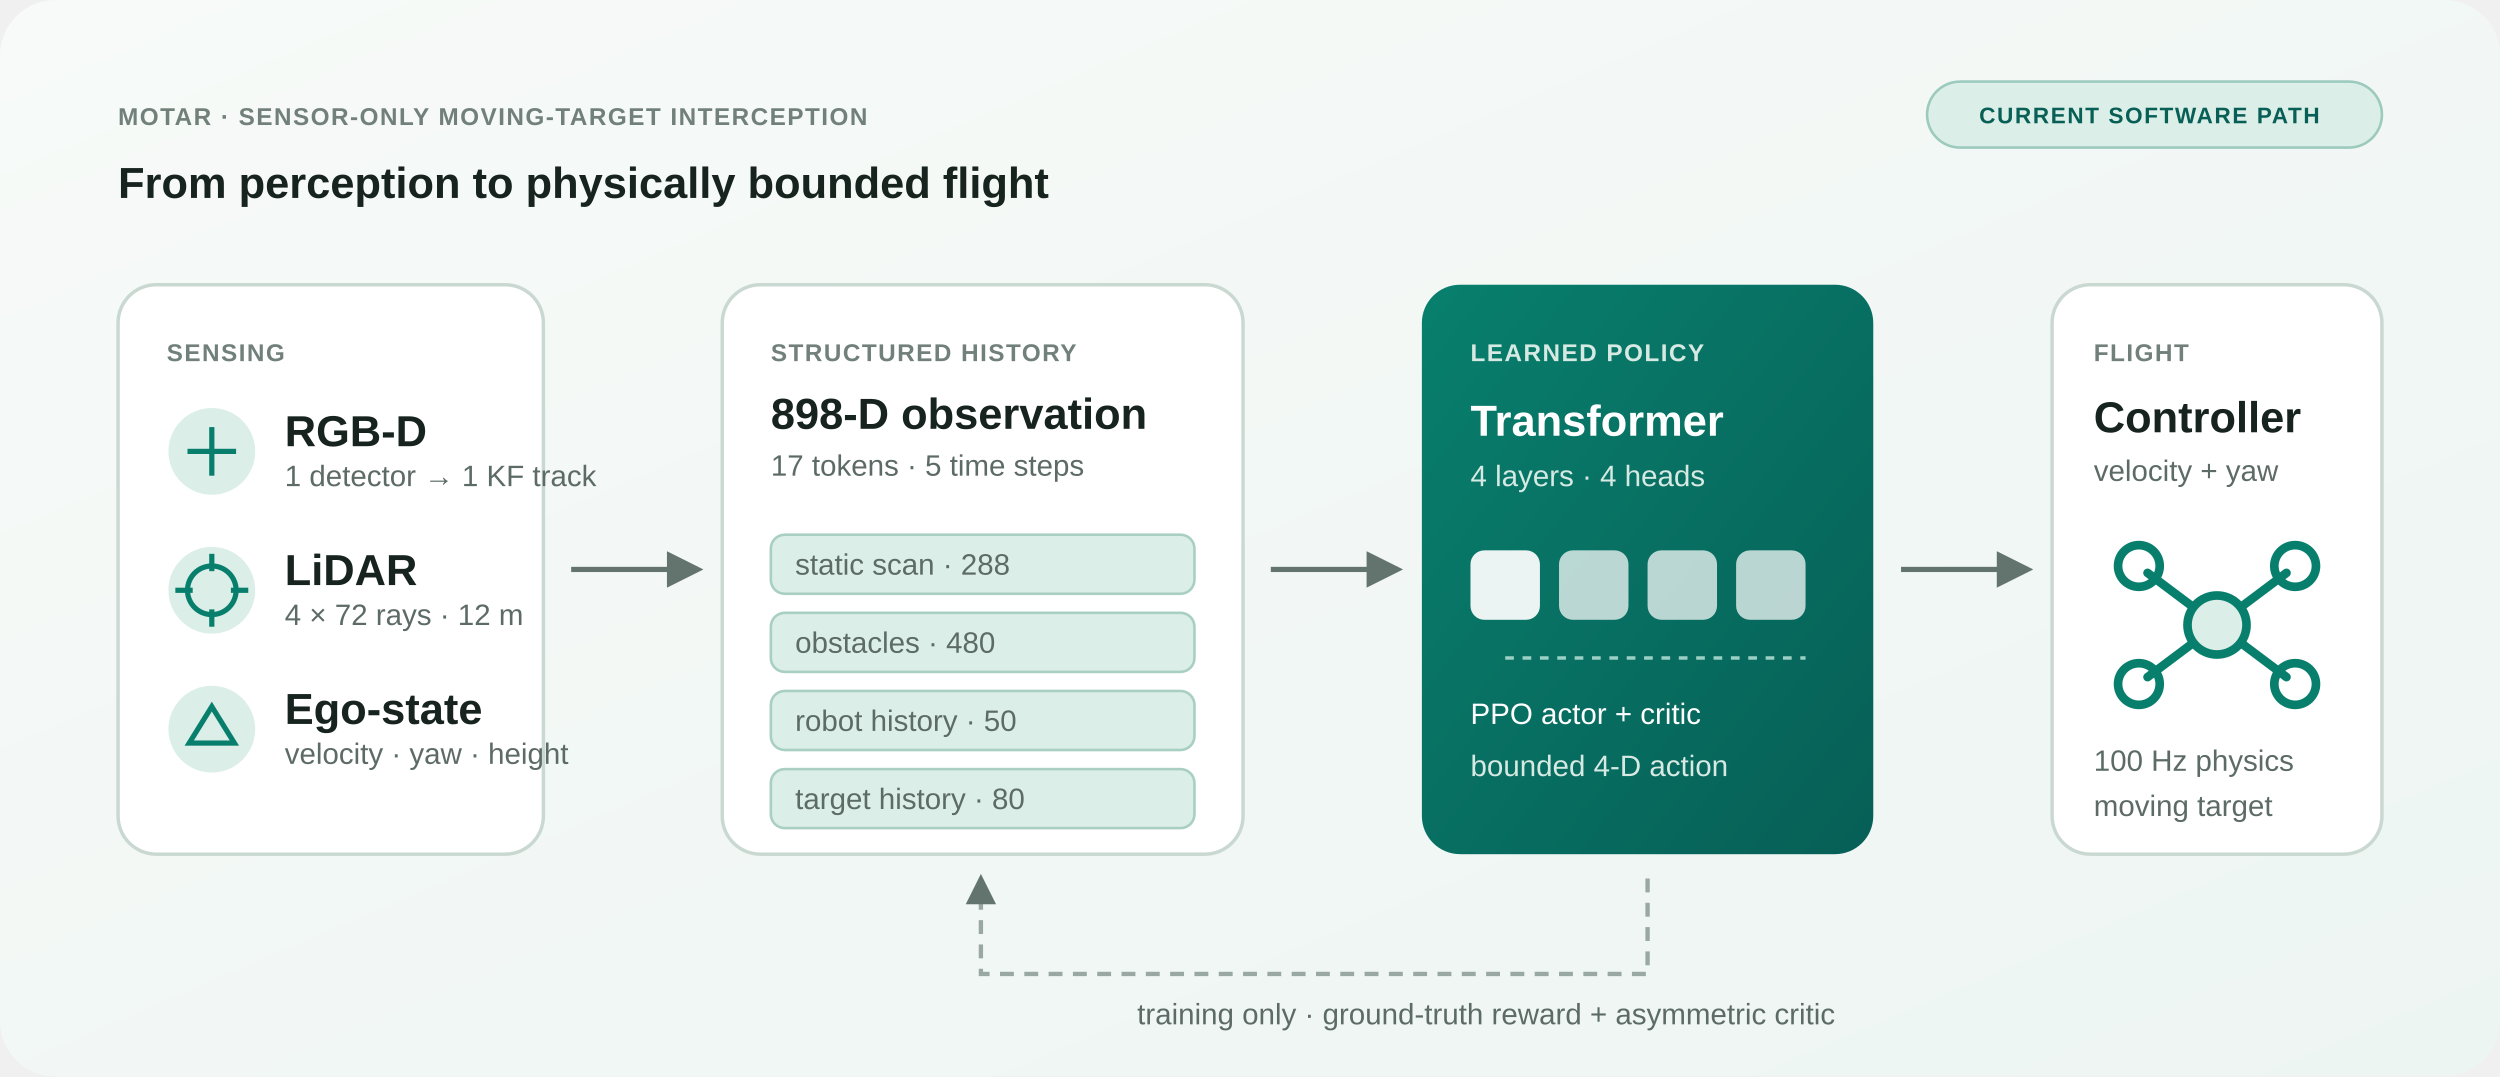
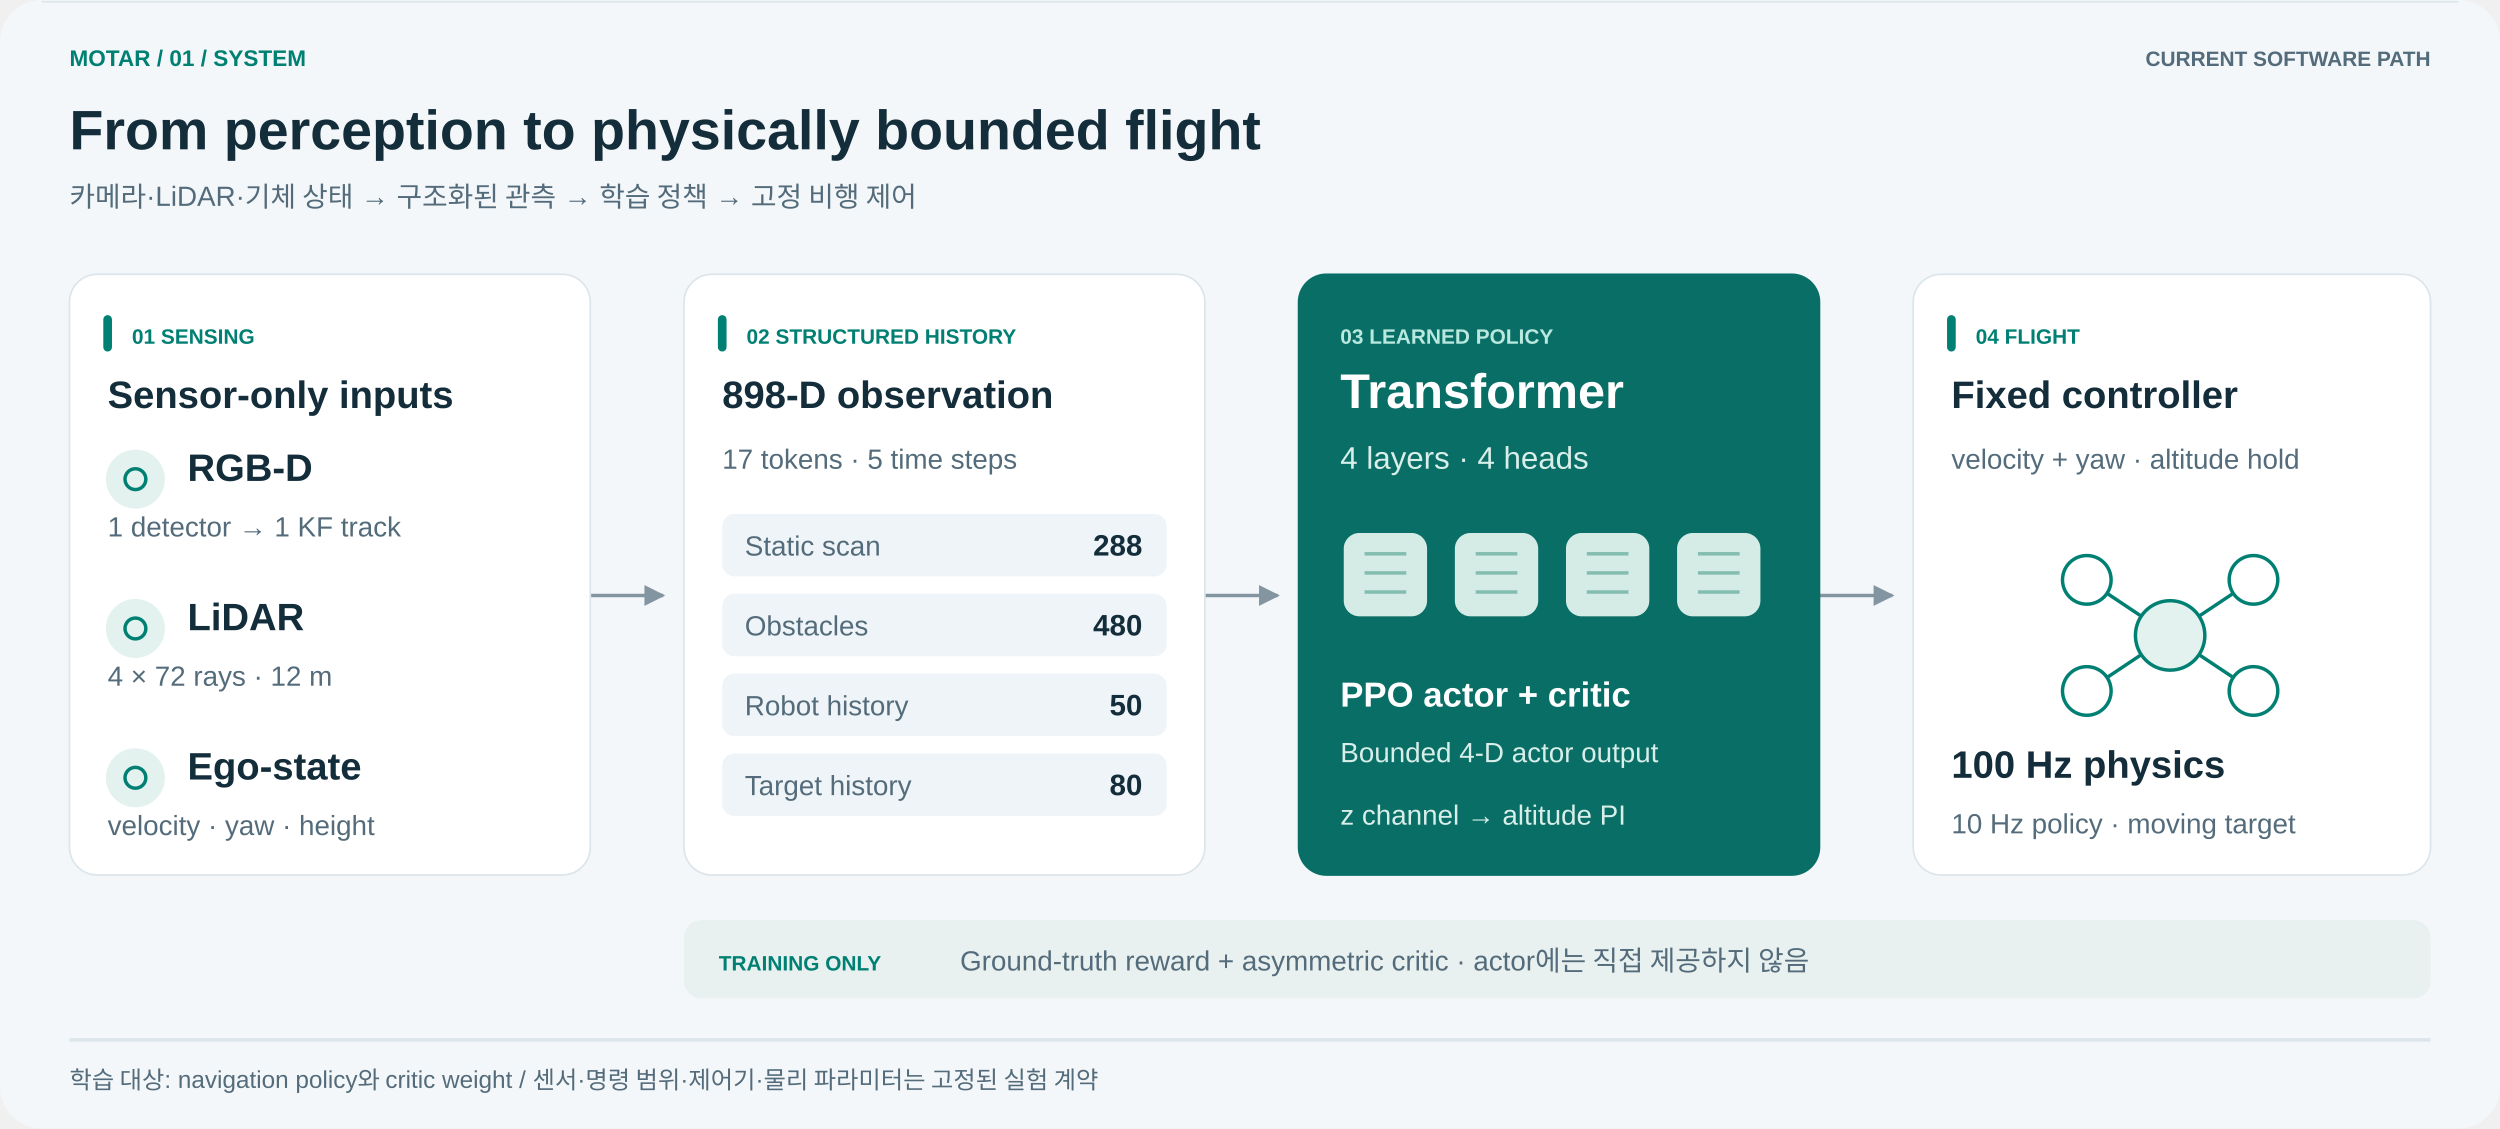
- <svg xmlns="http://www.w3.org/2000/svg" width="1440" height="620" viewBox="0 0 1440 620" role="img" aria-labelledby="title desc">
+ <svg xmlns="http://www.w3.org/2000/svg" width="1440" height="650" viewBox="0 0 1440 650" role="img" aria-labelledby="title desc">
  <defs>
-     <linearGradient id="bg" x1="0" y1="0" x2="1" y2="1">
-       <stop offset="0" stop-color="#f7faf8" />
-       <stop offset="1" stop-color="#edf5f2" />
-     </linearGradient>
-     <linearGradient id="policy" x1="0" y1="0" x2="1" y2="1">
-       <stop offset="0" stop-color="#087f6d" />
-       <stop offset="1" stop-color="#075f56" />
-     </linearGradient>
-     <marker id="arrow" viewBox="0 0 10 10" refX="8.5" refY="5" markerWidth="7" markerHeight="7" orient="auto-start-reverse">
-       <path d="M 0 0 L 10 5 L 0 10 z" fill="#63736d" />
+     <marker id="arrow" viewBox="0 0 10 10" refX="9" refY="5" markerWidth="6" markerHeight="6" orient="auto">
+       <path d="M0 0L10 5L0 10Z" fill="#8395A1" />
    </marker>
-     <style>
-       .label{font:700 25px Arial,sans-serif;fill:#17231f}.small{font:500 17px Arial,sans-serif;fill:#5d6b66}.tiny{font:600 14px Arial,sans-serif;fill:#71807a;letter-spacing:.06em}.badge{font:700 13px Arial,sans-serif;fill:#075f56;letter-spacing:.07em}.box{fill:#fff;stroke:#cad8d2;stroke-width:2}.line{fill:none;stroke:#63736d;stroke-width:3;marker-end:url(#arrow)}.token{fill:#dceee8;stroke:#a8cfc2;stroke-width:1.5}.white{fill:#fff}.muted{fill:#d6e9e3}
-     </style>
  </defs>
-   <rect width="1440" height="620" rx="32" fill="url(#bg)" />
-   <text x="68" y="72" class="tiny">MOTAR · SENSOR-ONLY MOVING-TARGET INTERCEPTION</text>
-   <text x="68" y="114" class="label" font-size="32">From perception to physically bounded flight</text>
-   <rect x="1110" y="47" width="262" height="38" rx="19" fill="#dceee8" stroke="#9ccabd" stroke-width="1.5" />
-   <text x="1140" y="71" class="badge">CURRENT SOFTWARE PATH</text>
-   <g transform="translate(68 164)">
-     <rect class="box" width="245" height="328" rx="22" />
-     <text x="28" y="44" class="tiny">SENSING</text>
-     <g transform="translate(28 70)">
-       <circle cx="26" cy="26" r="25" fill="#dceee8" />
-       <path d="M12 26h28M26 12v28" stroke="#087f6d" stroke-width="3" />
-       <text x="68" y="23" class="label">RGB-D</text>
-       <text x="68" y="46" class="small">1 detector → 1 KF track</text>
-     </g>
-     <g transform="translate(28 150)">
-       <circle cx="26" cy="26" r="25" fill="#dceee8" />
-       <circle cx="26" cy="26" r="14" fill="none" stroke="#087f6d" stroke-width="3" />
-       <path d="M26 5v10M47 26H37M26 47V37M5 26h10" stroke="#087f6d" stroke-width="3" />
-       <text x="68" y="23" class="label">LiDAR</text>
-       <text x="68" y="46" class="small">4 × 72 rays · 12 m</text>
-     </g>
-     <g transform="translate(28 230)">
-       <circle cx="26" cy="26" r="25" fill="#dceee8" />
-       <path d="M13 34l13-21 13 21z" fill="none" stroke="#087f6d" stroke-width="3" />
-       <text x="68" y="23" class="label">Ego-state</text>
-       <text x="68" y="46" class="small">velocity · yaw · height</text>
-     </g>
+   <g font-family="Arial, 'Noto Sans CJK KR', sans-serif">
+     <rect width="1440" height="650" rx="24" fill="#F4F7FA" />
+     <path d="M24 1H1416" stroke="#DCE5EA" />
+     <text x="40" y="38" font-size="13" font-weight="700" fill="#007F73" text-anchor="start">MOTAR   /   01 / SYSTEM</text>
+     <text x="1400" y="38" font-size="12" font-weight="700" fill="#536B7A" text-anchor="end">CURRENT SOFTWARE PATH</text>
+     <text x="40" y="86" font-size="32" font-weight="700" fill="#142D3B" text-anchor="start">From perception to physically bounded flight</text>
+     <text x="40" y="119" font-size="16" font-weight="400" fill="#536B7A" text-anchor="start">카메라·LiDAR·기체 상태 → 구조화된 관측 → 학습 정책 → 고정 비행 제어</text>
+     <path d="M340 343L382 343" stroke="#8395A1" stroke-width="2" fill="none" marker-end="url(#arrow)" />
+     <path d="M694 343L736 343" stroke="#8395A1" stroke-width="2" fill="none" marker-end="url(#arrow)" />
+     <path d="M1048 343L1090 343" stroke="#8395A1" stroke-width="2" fill="none" marker-end="url(#arrow)" />
+     <rect x="40" y="158" width="300" height="346" rx="16" fill="white" stroke="#DCE5EA" />
+     <rect x="60" y="182" width="4" height="20" rx="2" fill="#007F73" stroke="#007F73" />
+     <text x="76" y="198" font-size="12" font-weight="700" fill="#007F73" text-anchor="start">01  SENSING</text>
+     <text x="62" y="235" font-size="22" font-weight="700" fill="#142D3B" text-anchor="start">Sensor-only inputs</text>
+     <circle cx="78" cy="276" r="17" fill="#E3F2EF" stroke="none" stroke-width="2" />
+     <circle cx="78" cy="276" r="6" fill="none" stroke="#007F73" stroke-width="2" />
+     <text x="108" y="277" font-size="22" font-weight="700" fill="#142D3B" text-anchor="start">RGB-D</text>
+     <text x="62" y="309" font-size="16" font-weight="400" fill="#536B7A" text-anchor="start">1 detector → 1 KF track</text>
+     <circle cx="78" cy="362" r="17" fill="#E3F2EF" stroke="none" stroke-width="2" />
+     <circle cx="78" cy="362" r="6" fill="none" stroke="#007F73" stroke-width="2" />
+     <text x="108" y="363" font-size="22" font-weight="700" fill="#142D3B" text-anchor="start">LiDAR</text>
+     <text x="62" y="395" font-size="16" font-weight="400" fill="#536B7A" text-anchor="start">4 × 72 rays · 12 m</text>
+     <circle cx="78" cy="448" r="17" fill="#E3F2EF" stroke="none" stroke-width="2" />
+     <circle cx="78" cy="448" r="6" fill="none" stroke="#007F73" stroke-width="2" />
+     <text x="108" y="449" font-size="22" font-weight="700" fill="#142D3B" text-anchor="start">Ego-state</text>
+     <text x="62" y="481" font-size="16" font-weight="400" fill="#536B7A" text-anchor="start">velocity · yaw · height</text>
+     <rect x="394" y="158" width="300" height="346" rx="16" fill="white" stroke="#DCE5EA" />
+     <rect x="414" y="182" width="4" height="20" rx="2" fill="#007F73" stroke="#007F73" />
+     <text x="430" y="198" font-size="12" font-weight="700" fill="#007F73" text-anchor="start">02  STRUCTURED HISTORY</text>
+     <text x="416" y="235" font-size="22" font-weight="700" fill="#142D3B" text-anchor="start">898-D observation</text>
+     <text x="416" y="270" font-size="16" font-weight="400" fill="#536B7A" text-anchor="start">17 tokens · 5 time steps</text>
+     <rect x="416" y="296" width="256" height="36" rx="7" fill="#EEF4F7" stroke="none" />
+     <text x="429" y="320" font-size="16" font-weight="400" fill="#536B7A" text-anchor="start">Static scan</text>
+     <text x="658" y="320" font-size="17" font-weight="700" fill="#142D3B" text-anchor="end">288</text>
+     <rect x="416" y="342" width="256" height="36" rx="7" fill="#EEF4F7" stroke="none" />
+     <text x="429" y="366" font-size="16" font-weight="400" fill="#536B7A" text-anchor="start">Obstacles</text>
+     <text x="658" y="366" font-size="17" font-weight="700" fill="#142D3B" text-anchor="end">480</text>
+     <rect x="416" y="388" width="256" height="36" rx="7" fill="#EEF4F7" stroke="none" />
+     <text x="429" y="412" font-size="16" font-weight="400" fill="#536B7A" text-anchor="start">Robot history</text>
+     <text x="658" y="412" font-size="17" font-weight="700" fill="#142D3B" text-anchor="end">50</text>
+     <rect x="416" y="434" width="256" height="36" rx="7" fill="#EEF4F7" stroke="none" />
+     <text x="429" y="458" font-size="16" font-weight="400" fill="#536B7A" text-anchor="start">Target history</text>
+     <text x="658" y="458" font-size="17" font-weight="700" fill="#142D3B" text-anchor="end">80</text>
+     <rect x="748" y="158" width="300" height="346" rx="16" fill="#086E66" stroke="#086E66" />
+     <text x="772" y="198" font-size="12" font-weight="700" fill="#B8E8DE" text-anchor="start">03  LEARNED POLICY</text>
+     <text x="772" y="235" font-size="28" font-weight="700" fill="white" text-anchor="start">Transformer</text>
+     <text x="772" y="270" font-size="18" font-weight="400" fill="#D8EEE9" text-anchor="start">4 layers · 4 heads</text>
+     <rect x="774" y="307" width="48" height="48" rx="9" fill="#D5ECE6" stroke="none" />
+     <path d="M786 319L810 319" stroke="#82BDB0" stroke-width="2" fill="none" />
+     <path d="M786 330L810 330" stroke="#82BDB0" stroke-width="2" fill="none" />
+     <path d="M786 341L810 341" stroke="#82BDB0" stroke-width="2" fill="none" />
+     <rect x="838" y="307" width="48" height="48" rx="9" fill="#D5ECE6" stroke="none" />
+     <path d="M850 319L874 319" stroke="#82BDB0" stroke-width="2" fill="none" />
+     <path d="M850 330L874 330" stroke="#82BDB0" stroke-width="2" fill="none" />
+     <path d="M850 341L874 341" stroke="#82BDB0" stroke-width="2" fill="none" />
+     <rect x="902" y="307" width="48" height="48" rx="9" fill="#D5ECE6" stroke="none" />
+     <path d="M914 319L938 319" stroke="#82BDB0" stroke-width="2" fill="none" />
+     <path d="M914 330L938 330" stroke="#82BDB0" stroke-width="2" fill="none" />
+     <path d="M914 341L938 341" stroke="#82BDB0" stroke-width="2" fill="none" />
+     <rect x="966" y="307" width="48" height="48" rx="9" fill="#D5ECE6" stroke="none" />
+     <path d="M978 319L1002 319" stroke="#82BDB0" stroke-width="2" fill="none" />
+     <path d="M978 330L1002 330" stroke="#82BDB0" stroke-width="2" fill="none" />
+     <path d="M978 341L1002 341" stroke="#82BDB0" stroke-width="2" fill="none" />
+     <text x="772" y="407" font-size="20" font-weight="700" fill="white" text-anchor="start">PPO actor + critic</text>
+     <text x="772" y="439" font-size="16" font-weight="400" fill="#D8EEE9" text-anchor="start">Bounded 4-D actor output</text>
+     <text x="772" y="475" font-size="16" font-weight="400" fill="#D8EEE9" text-anchor="start">z channel → altitude PI</text>
+     <rect x="1102" y="158" width="298" height="346" rx="16" fill="white" stroke="#DCE5EA" />
+     <rect x="1122" y="182" width="4" height="20" rx="2" fill="#007F73" stroke="#007F73" />
+     <text x="1138" y="198" font-size="12" font-weight="700" fill="#007F73" text-anchor="start">04  FLIGHT</text>
+     <text x="1124" y="235" font-size="22" font-weight="700" fill="#142D3B" text-anchor="start">Fixed controller</text>
+     <text x="1124" y="270" font-size="16" font-weight="400" fill="#536B7A" text-anchor="start">velocity + yaw · altitude hold</text>
+     <path d="M1250 366L1202 334" stroke="#007F73" stroke-width="2" fill="none" />
+     <circle cx="1202" cy="334" r="14" fill="white" stroke="#007F73" stroke-width="2" />
+     <path d="M1250 366L1298 334" stroke="#007F73" stroke-width="2" fill="none" />
+     <circle cx="1298" cy="334" r="14" fill="white" stroke="#007F73" stroke-width="2" />
+     <path d="M1250 366L1202 398" stroke="#007F73" stroke-width="2" fill="none" />
+     <circle cx="1202" cy="398" r="14" fill="white" stroke="#007F73" stroke-width="2" />
+     <path d="M1250 366L1298 398" stroke="#007F73" stroke-width="2" fill="none" />
+     <circle cx="1298" cy="398" r="14" fill="white" stroke="#007F73" stroke-width="2" />
+     <circle cx="1250" cy="366" r="20" fill="#E3F2EF" stroke="#007F73" stroke-width="2" />
+     <text x="1124" y="448" font-size="22" font-weight="700" fill="#142D3B" text-anchor="start">100 Hz physics</text>
+     <text x="1124" y="480" font-size="16" font-weight="400" fill="#536B7A" text-anchor="start">10 Hz policy · moving target</text>
+     <rect x="394" y="530" width="1006" height="45" rx="10" fill="#E8F1EF" stroke="none" />
+     <text x="414" y="559" font-size="12" font-weight="700" fill="#007F73" text-anchor="start">TRAINING ONLY</text>
+     <text x="553" y="559" font-size="16" font-weight="400" fill="#536B7A" text-anchor="start">Ground-truth reward + asymmetric critic · actor에는 직접 제공하지 않음</text>
+     <path d="M40 599L1400 599" stroke="#DCE5EA" stroke-width="2" fill="none" />
+     <text x="40" y="627" font-size="14" font-weight="400" fill="#536B7A" text-anchor="start">학습 대상: navigation policy와 critic weight  /  센서·명령 범위·제어기·물리 파라미터는 고정된 실험 계약</text>
  </g>
-   <path class="line" d="M329 328H402" />
-   <g transform="translate(416 164)">
-     <rect class="box" width="300" height="328" rx="22" />
-     <text x="28" y="44" class="tiny">STRUCTURED HISTORY</text>
-     <text x="28" y="83" class="label">898-D observation</text>
-     <text x="28" y="110" class="small">17 tokens · 5 time steps</text>
-     <g transform="translate(28 144)">
-       <rect class="token" width="244" height="34" rx="8" />
-       <text x="14" y="23" class="small">static scan · 288</text>
-       <rect class="token" y="45" width="244" height="34" rx="8" />
-       <text x="14" y="68" class="small">obstacles · 480</text>
-       <rect class="token" y="90" width="244" height="34" rx="8" />
-       <text x="14" y="113" class="small">robot history · 50</text>
-       <rect class="token" y="135" width="244" height="34" rx="8" />
-       <text x="14" y="158" class="small">target history · 80</text>
-     </g>
-   </g>
-   <path class="line" d="M732 328H805" />
-   <g transform="translate(819 164)">
-     <rect width="260" height="328" rx="22" fill="url(#policy)" />
-     <text x="28" y="44" class="tiny muted">LEARNED POLICY</text>
-     <text x="28" y="87" class="label white">Transformer</text>
-     <text x="28" y="116" class="small muted">4 layers · 4 heads</text>
-     <g transform="translate(28 153)">
-       <rect x="0" y="0" width="40" height="40" rx="8" fill="#fff" opacity=".92" />
-       <rect x="51" y="0" width="40" height="40" rx="8" fill="#fff" opacity=".72" />
-       <rect x="102" y="0" width="40" height="40" rx="8" fill="#fff" opacity=".72" />
-       <rect x="153" y="0" width="40" height="40" rx="8" fill="#fff" opacity=".72" />
-       <path d="M20 62h173" stroke="#9bd1c5" stroke-width="2" stroke-dasharray="5 5" />
-       <text x="0" y="100" class="small white">PPO actor + critic</text>
-       <text x="0" y="130" class="small muted">bounded 4-D action</text>
-     </g>
-   </g>
-   <path class="line" d="M1095 328H1168" />
-   <g transform="translate(1182 164)">
-     <rect class="box" width="190" height="328" rx="22" />
-     <text x="24" y="44" class="tiny">FLIGHT</text>
-     <text x="24" y="85" class="label">Controller</text>
-     <text x="24" y="113" class="small">velocity + yaw</text>
-     <g transform="translate(35 151)" stroke="#087f6d" stroke-width="5" fill="none" stroke-linecap="round">
-       <path d="M60 45L20 15M60 45l40-30M60 45L20 75M60 45l40 30" />
-       <circle cx="60" cy="45" r="17" fill="#dceee8" />
-       <circle cx="15" cy="11" r="12" />
-       <circle cx="105" cy="11" r="12" />
-       <circle cx="15" cy="79" r="12" />
-       <circle cx="105" cy="79" r="12" />
-     </g>
-     <text x="24" y="280" class="small">100 Hz physics</text>
-     <text x="24" y="306" class="small">moving target</text>
-   </g>
-   <path d="M949 506v55H565v-55" fill="none" stroke="#9aa8a3" stroke-width="2.5" stroke-dasharray="8 6" marker-end="url(#arrow)" />
-   <text x="655" y="590" class="small">training only · ground-truth reward + asymmetric critic</text>
</svg>
